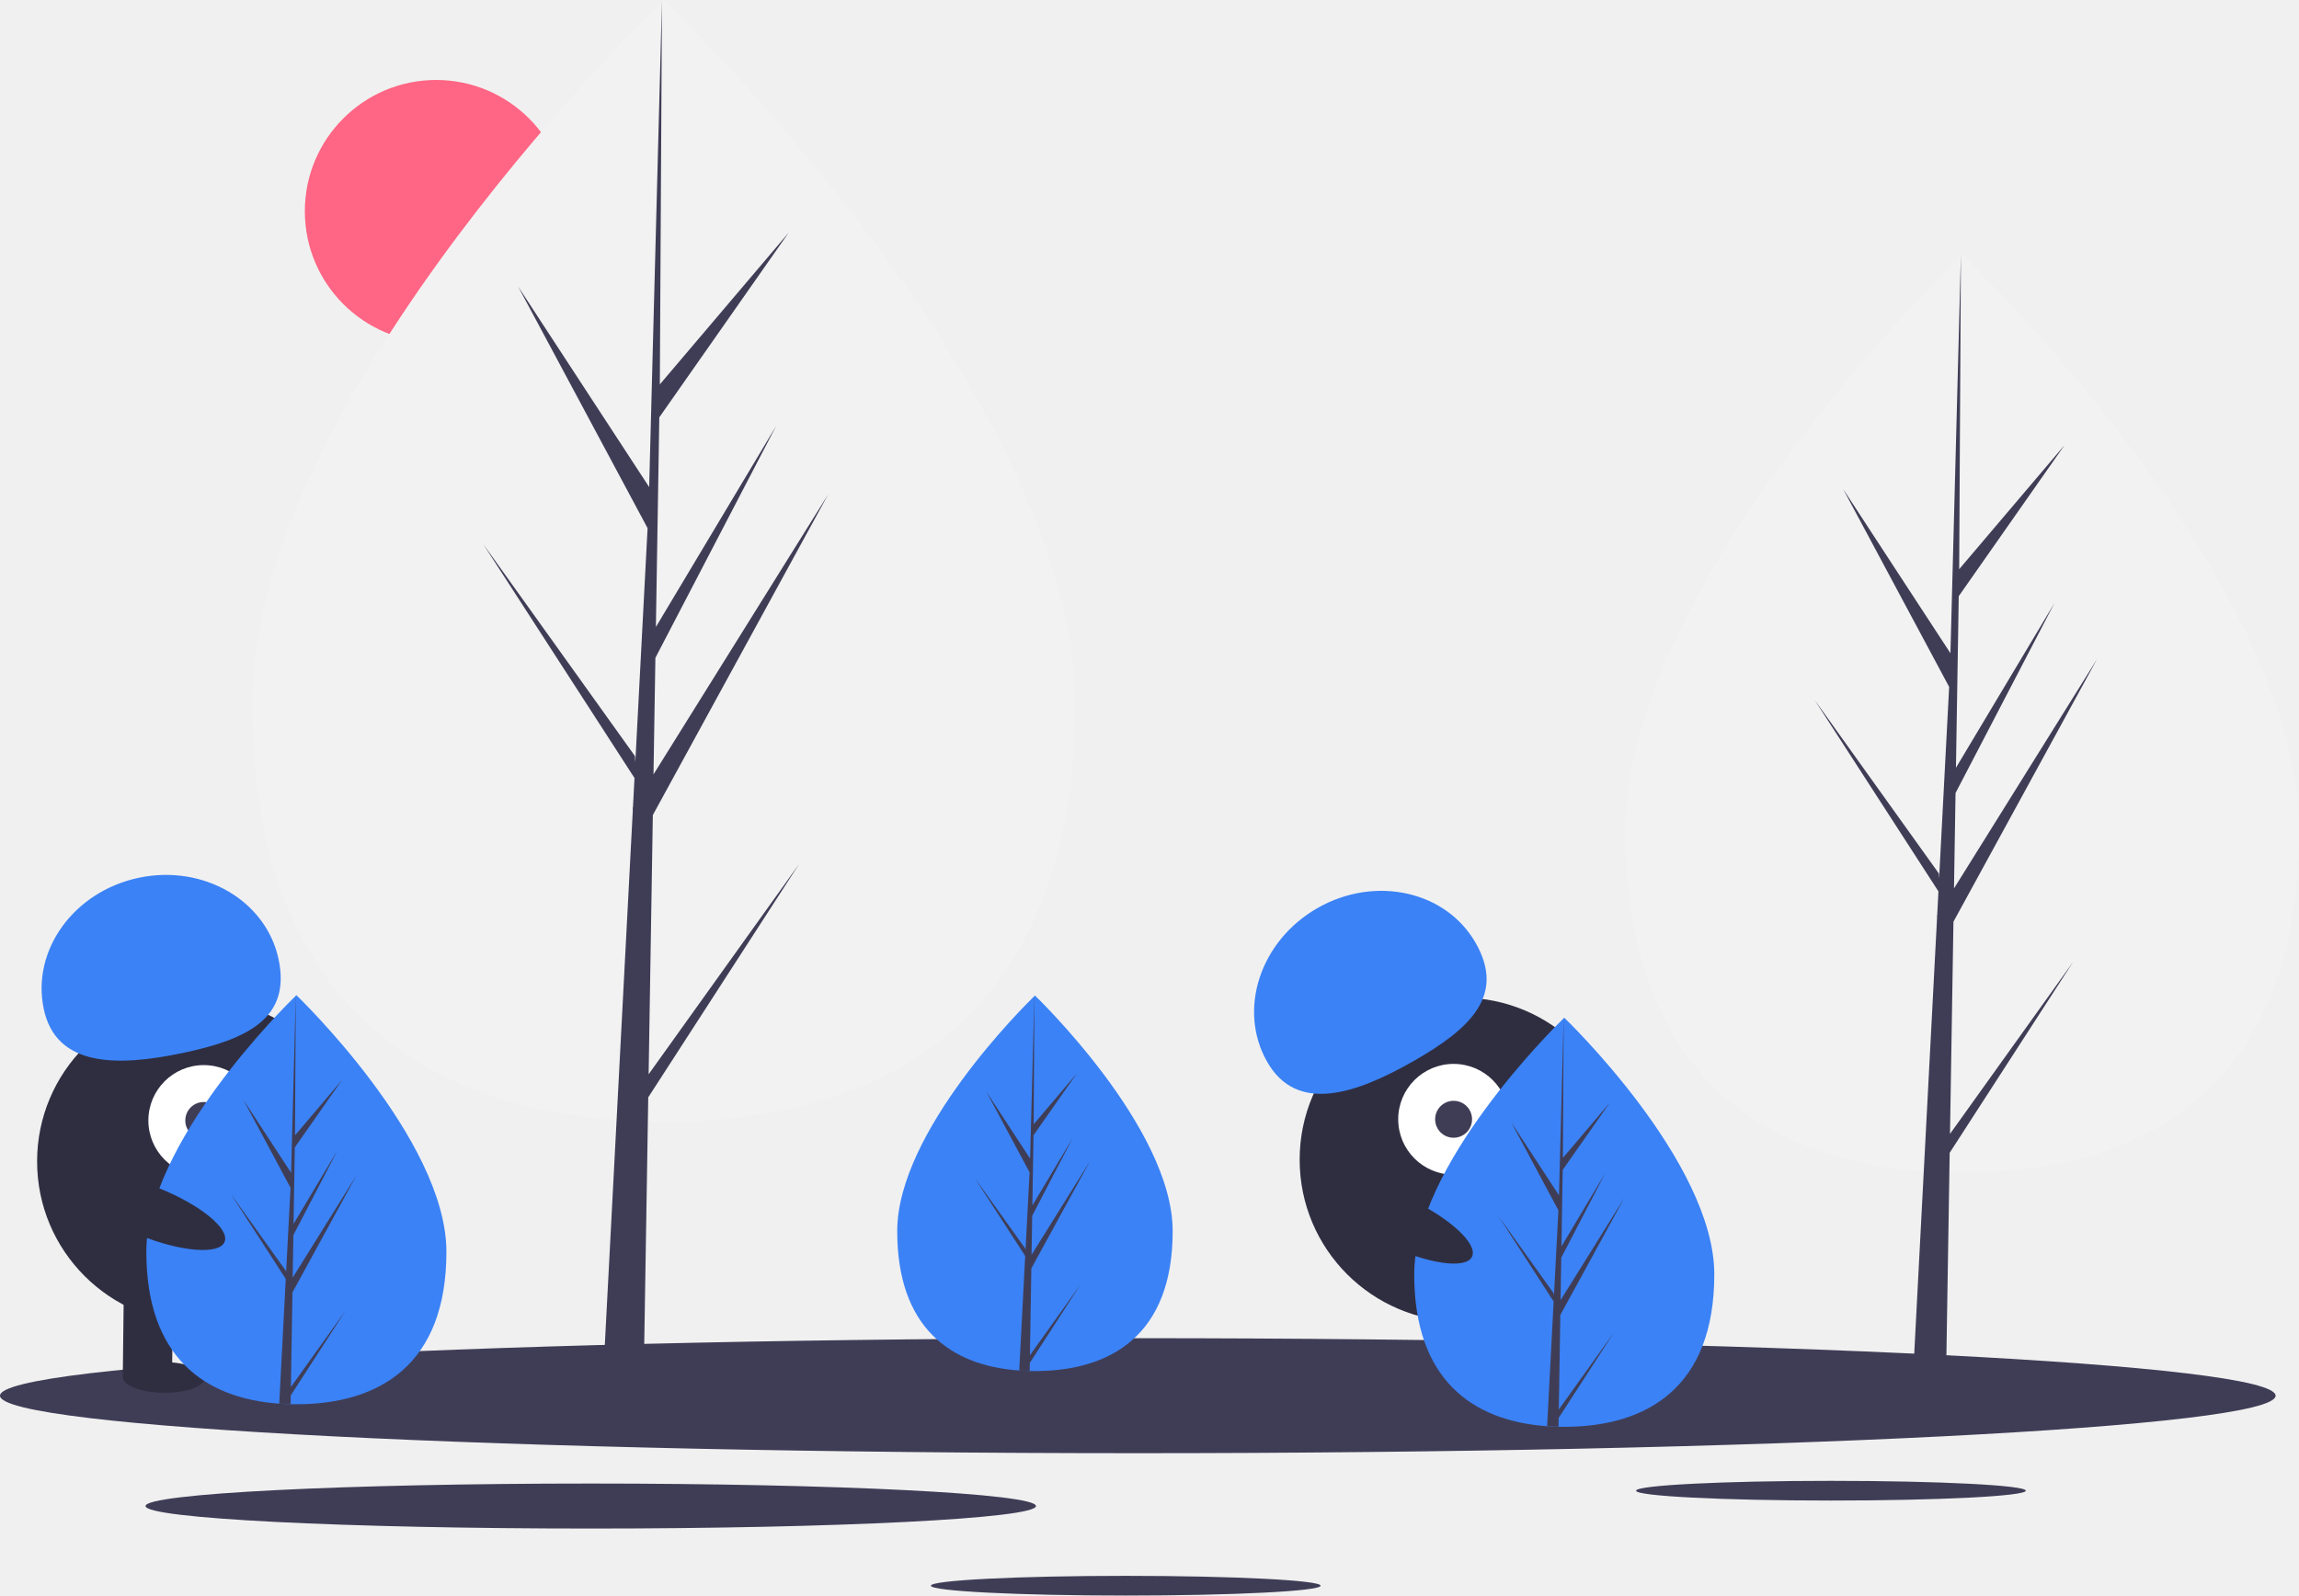
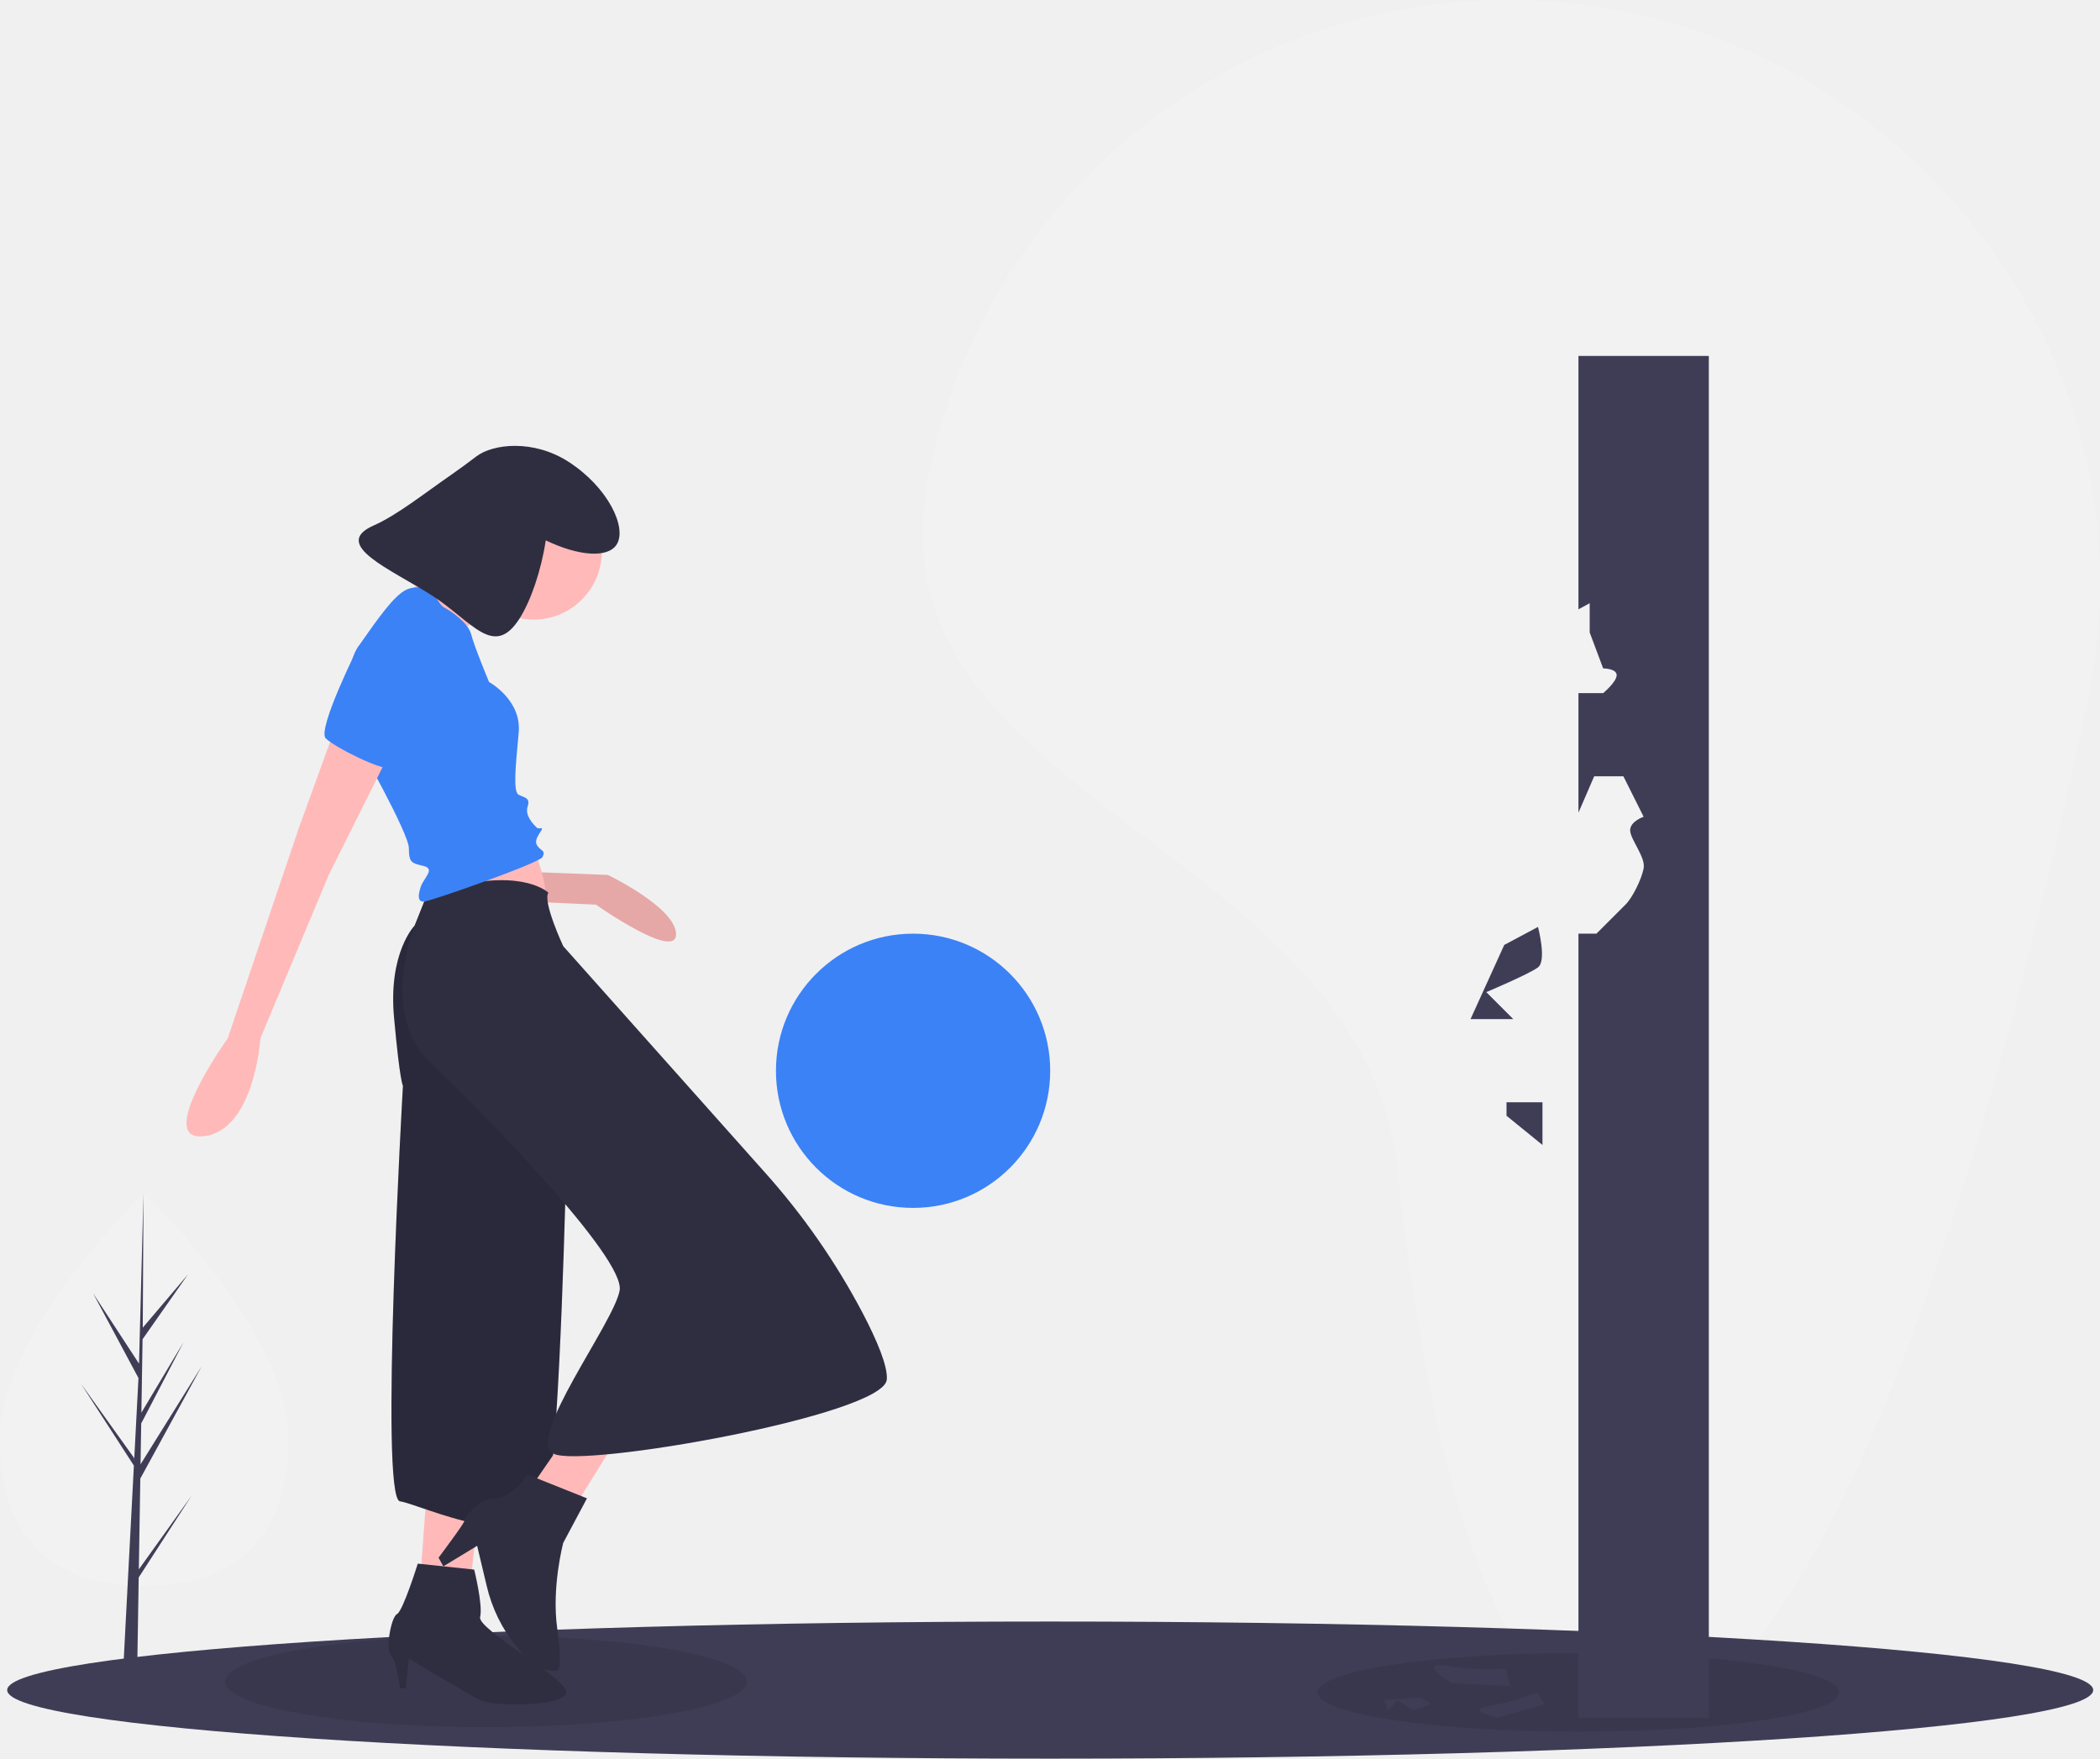
- <svg xmlns="http://www.w3.org/2000/svg" data-name="Layer 1" width="1120.592" height="777.916" viewBox="0 0 1120.592 777.916">
-   <circle cx="212.592" cy="103" r="64" fill="#ff6584" />
-   <path d="M563.68,404.164c0,151.011-89.774,203.739-200.516,203.739S162.649,555.175,162.649,404.164,363.165,61.042,363.165,61.042,563.68,253.152,563.68,404.164Z" transform="translate(-39.70387 -61.04208)" fill="#f2f2f2" />
-   <polygon points="316.156 523.761 318.21 397.378 403.674 241.024 318.532 377.552 319.455 320.725 378.357 207.605 319.699 305.687 319.699 305.687 321.359 203.481 384.433 113.423 321.621 187.409 322.658 0 316.138 248.096 316.674 237.861 252.547 139.704 315.646 257.508 309.671 371.654 309.493 368.625 235.565 265.329 309.269 379.328 308.522 393.603 308.388 393.818 308.449 394.99 293.29 684.589 313.544 684.589 315.974 535.005 389.496 421.285 316.156 523.761" fill="#3f3d56" />
-   <path d="M1160.296,466.014c0,123.61-73.484,166.77-164.132,166.77s-164.132-43.16-164.132-166.77S996.165,185.152,996.165,185.152,1160.296,342.404,1160.296,466.014Z" transform="translate(-39.70387 -61.04208)" fill="#f2f2f2" />
-   <polygon points="950.482 552.833 952.162 449.383 1022.119 321.4 952.426 433.154 953.182 386.639 1001.396 294.044 953.382 374.329 953.382 374.329 954.741 290.669 1006.369 216.952 954.954 277.514 955.804 124.11 950.467 327.188 950.906 318.811 898.414 238.464 950.064 334.893 945.173 428.327 945.027 425.847 884.514 341.294 944.844 434.608 944.232 446.293 944.123 446.469 944.173 447.428 931.764 684.478 948.343 684.478 950.332 562.037 1010.514 468.952 950.482 552.833" fill="#3f3d56" />
-   <ellipse cx="554.592" cy="680.479" rx="554.592" ry="28.034" fill="#3f3d56" />
-   <ellipse cx="892.445" cy="726.797" rx="94.989" ry="4.802" fill="#3f3d56" />
-   <ellipse cx="548.72" cy="773.114" rx="94.989" ry="4.802" fill="#3f3d56" />
-   <ellipse cx="287.944" cy="734.279" rx="217.014" ry="10.97" fill="#3f3d56" />
-   <circle cx="97.084" cy="566.27" r="79" fill="#2f2e41" />
-   <rect x="99.805" y="689.023" width="24" height="43" transform="translate(-31.32451 -62.31008) rotate(0.67509)" fill="#2f2e41" />
-   <rect x="147.802" y="689.589" width="24" height="43" transform="translate(-31.31452 -62.87555) rotate(0.67509)" fill="#2f2e41" />
-   <ellipse cx="119.546" cy="732.616" rx="7.5" ry="20" transform="translate(-654.1319 782.4795) rotate(-89.32491)" fill="#2f2e41" />
-   <ellipse cx="167.554" cy="732.182" rx="7.5" ry="20" transform="translate(-606.2547 830.0553) rotate(-89.32491)" fill="#2f2e41" />
-   <circle cx="99.319" cy="546.295" r="27" fill="#fff" />
-   <circle cx="99.319" cy="546.295" r="9" fill="#3f3d56" />
-   <path d="M61.026,552.946c-6.042-28.641,14.688-57.265,46.3-63.934s62.138,11.143,68.18,39.784-14.978,38.93-46.591,45.599S67.068,581.587,61.026,552.946Z" transform="translate(-39.70387 -61.04208)" fill="#3b82f6" />
-   <path d="M257.296,671.384c0,55.076-32.74,74.306-73.13,74.306q-1.404,0-2.803-.031c-1.871-.04-3.725-.129-5.556-.254-36.451-2.58-64.771-22.799-64.771-74.021,0-53.008,67.739-119.896,72.827-124.846l.009-.009c.196-.192.294-.285.294-.285S257.296,616.308,257.296,671.384Z" transform="translate(-39.70387 -61.04208)" fill="#3b82f6" />
-   <path d="M181.502,737.265l26.747-37.374-26.814,41.477-.071,4.291c-1.871-.04-3.725-.129-5.556-.254l2.883-55.103-.022-.428.049-.08.272-5.204-26.881-41.58,26.965,37.677.062,1.105,2.179-41.633-23.013-42.966,23.294,35.658,2.268-86.314.009-.294v.285l-.379,68.064,22.911-26.983-23.004,32.847-.606,37.276L204.185,621.958l-21.48,41.259-.339,20.723,31.056-49.791-31.171,57.023Z" transform="translate(-39.70387 -61.04208)" fill="#3f3d56" />
-   <circle cx="712.485" cy="565.415" r="79" fill="#2f2e41" />
-   <rect x="741.777" y="691.824" width="24" height="43" transform="translate(-215.9946 191.864) rotate(-17.08345)" fill="#2f2e41" />
-   <rect x="787.659" y="677.723" width="24" height="43" transform="matrix(0.95588, -0.29376, 0.29376, 0.95588, -209.8279, 204.7204)" fill="#2f2e41" />
-   <ellipse cx="767.887" cy="732.003" rx="20" ry="7.5" transform="translate(-220.8593 196.8331) rotate(-17.08345)" fill="#2f2e41" />
-   <ellipse cx="813.475" cy="716.946" rx="20" ry="7.5" transform="translate(-214.4248 209.561) rotate(-17.08345)" fill="#2f2e41" />
-   <circle cx="708.522" cy="545.71" r="27" fill="#fff" />
-   <circle cx="708.522" cy="545.71" r="9" fill="#3f3d56" />
-   <path d="M657.355,578.743c-14.49-25.433-3.478-59.016,24.594-75.009s62.576-8.341,77.065,17.093-2.391,41.644-30.463,57.637S671.845,604.176,657.355,578.743Z" transform="translate(-39.70387 -61.04208)" fill="#3b82f6" />
-   <path d="M611.296,661.299c0,50.557-30.054,68.21-67.13,68.21q-1.288,0-2.573-.029c-1.718-.037-3.419-.119-5.1-.233-33.461-2.368-59.457-20.929-59.457-67.948,0-48.659,62.181-110.059,66.852-114.603l.008-.008c.18-.176.27-.262.27-.262S611.296,610.742,611.296,661.299Z" transform="translate(-39.70387 -61.04208)" fill="#3b82f6" />
-   <path d="M541.72,721.774l24.553-34.307-24.614,38.074-.065,3.939c-1.718-.037-3.419-.119-5.1-.233l2.646-50.582-.02-.393.045-.074.249-4.777-24.675-38.168,24.753,34.585.057,1.014,2-38.217-21.125-39.44L541.806,625.928l2.082-79.232.008-.27v.262l-.348,62.48,21.031-24.769-21.117,30.152-.556,34.217,19.636-32.839-19.718,37.874-.311,19.023,28.508-45.706-28.614,52.344Z" transform="translate(-39.70387 -61.04208)" fill="#3f3d56" />
-   <path d="M875.296,682.384c0,55.076-32.74,74.306-73.13,74.306q-1.403,0-2.803-.031c-1.871-.04-3.725-.129-5.556-.254-36.451-2.58-64.771-22.799-64.771-74.021,0-53.008,67.739-119.896,72.827-124.846l.009-.009c.196-.192.294-.285.294-.285S875.296,627.308,875.296,682.384Z" transform="translate(-39.70387 -61.04208)" fill="#3b82f6" />
-   <path d="M799.502,748.265l26.747-37.374-26.814,41.477-.071,4.291c-1.871-.04-3.725-.129-5.556-.254l2.883-55.103-.022-.428.049-.08.272-5.204L770.108,654.011l26.965,37.677.062,1.105,2.179-41.633-23.013-42.966,23.294,35.658,2.268-86.314.009-.294v.285l-.379,68.064,22.911-26.983-23.004,32.847-.606,37.276L822.185,632.958l-21.48,41.259-.339,20.723,31.056-49.791-31.171,57.023Z" transform="translate(-39.70387 -61.04208)" fill="#3f3d56" />
-   <ellipse cx="721.517" cy="656.822" rx="12.4" ry="39.5" transform="translate(-220.8352 966.2232) rotate(-64.62574)" fill="#2f2e41" />
-   <ellipse cx="112.517" cy="651.822" rx="12.4" ry="39.5" transform="translate(-574.0794 452.7137) rotate(-68.15829)" fill="#2f2e41" />
+ <svg xmlns="http://www.w3.org/2000/svg" data-name="Layer 1" width="934.219" height="782.347" viewBox="0 0 934.219 782.347">
+   <path d="M754.715,579.477c39.873,381.522,192.901,330.194,306.92-209.086C1091.635,228.498,995.04,90.487,852.549,63.471s-279.904,66.595-306.92,209.086S739.64,435.233,754.715,579.477Z" transform="translate(-132.8907 -58.82664)" fill="#f2f2f2" />
+   <path d="M261.087,699.231c0,48.273-28.698,65.129-64.098,65.129s-64.098-16.855-64.098-65.129,64.098-109.685,64.098-109.685S261.087,650.957,261.087,699.231Z" transform="translate(-132.8907 -58.82664)" fill="#f2f2f2" />
+   <polygon points="61.763 698.148 62.42 657.748 89.74 607.767 62.522 651.41 62.818 633.244 81.647 597.084 62.896 628.437 62.896 628.437 63.426 595.765 83.589 566.977 63.51 590.628 63.842 530.719 61.757 610.027 61.929 606.756 41.429 575.378 61.6 613.036 59.69 649.525 59.633 648.556 36.001 615.536 59.561 651.978 59.323 656.541 59.28 656.61 59.299 656.984 54.453 749.559 60.928 749.559 61.705 701.743 85.208 665.39 61.763 698.148" fill="#f2f2f2" />
+   <path d="M261.087,699.231c0,48.273-28.698,65.129-64.098,65.129s-64.098-16.855-64.098-65.129,64.098-109.685,64.098-109.685S261.087,650.957,261.087,699.231Z" transform="translate(-132.8907 -58.82664)" fill="#f2f2f2" />
+   <polygon points="61.763 698.148 62.42 657.748 89.74 607.767 62.522 651.41 62.818 633.244 81.647 597.084 62.896 628.437 62.896 628.437 63.426 595.765 83.589 566.977 63.51 590.628 63.842 530.719 61.757 610.027 61.929 606.756 41.429 575.378 61.6 613.036 59.69 649.525 59.633 648.556 36.001 615.536 59.561 651.978 59.323 656.541 59.28 656.61 59.299 656.984 54.453 749.559 60.928 749.559 61.705 701.743 85.208 665.39 61.763 698.148" fill="#3f3d56" />
+   <ellipse cx="467.196" cy="751.847" rx="464" ry="30.5" fill="#3f3d56" />
+   <ellipse cx="216.196" cy="748.035" rx="116" ry="20.312" opacity="0.1" />
+   <ellipse cx="702.196" cy="752.847" rx="116" ry="17.5" opacity="0.1" />
+   <path d="M368.929,446.723l34.335,1.321s30.374,14.527,30.374,26.412-35.656-13.206-35.656-13.206l-29.053-1.321Z" transform="translate(-132.8907 -58.82664)" fill="#ffb9b9" />
+   <path d="M368.929,446.723l34.335,1.321s30.374,14.527,30.374,26.412-35.656-13.206-35.656-13.206l-29.053-1.321Z" transform="translate(-132.8907 -58.82664)" opacity="0.1" />
+   <path d="M370.25,436.159s6.603,15.847,5.282,23.771-51.503,5.282-51.503,5.282l7.924-23.771Z" transform="translate(-132.8907 -58.82664)" fill="#ffb9b9" />
+   <polygon points="189.818 663.901 187.177 699.557 209.627 700.877 213.588 666.542 189.818 663.901" fill="#ffb9b9" />
+   <path d="M322.708,457.288,317.426,470.494s-11.885,11.885-9.244,40.938,3.962,30.374,3.962,30.374S301.579,725.368,310.823,726.689s60.747,26.412,66.03-2.641S384.776,577.462,384.776,577.462L324.029,467.853Z" transform="translate(-132.8907 -58.82664)" fill="#2f2e41" />
+   <path d="M322.708,457.288,317.426,470.494s-11.885,11.885-9.244,40.938,3.962,30.374,3.962,30.374S301.579,725.368,310.823,726.689s60.747,26.412,66.03-2.641S384.776,577.462,384.776,577.462L324.029,467.853Z" transform="translate(-132.8907 -58.82664)" opacity="0.1" />
+   <polygon points="249.244 642.771 237.359 659.939 257.168 667.862 274.336 640.13 249.244 642.771" fill="#ffb9b9" />
+   <circle cx="237.359" cy="245.273" r="30.374" fill="#ffb9b9" />
+   <path d="M346.479,293.535s-26.412,27.732-34.335,29.053,27.732,23.771,27.732,23.771v-7.924s11.885-11.885,18.488-13.206S346.479,293.535,346.479,293.535Z" transform="translate(-132.8907 -58.82664)" fill="#ffb9b9" />
+   <path d="M325.35,450.685,317.426,470.494s-15.847,39.618,6.603,60.747S411.188,618.4,408.547,632.927s-41.785,65.874-29.477,72.555,147.009-17.09,148.33-32.937c.495-5.943-4.395-17.457-10.701-29.528a310.742,310.742,0,0,0-43.624-62.73L383.456,479.738s-9.244-19.809-6.603-23.771c0,0-10.565-10.565-42.259-2.641Z" transform="translate(-132.8907 -58.82664)" fill="#2f2e41" />
+   <path d="M318.747,754.421s-6.603,21.129-9.244,22.45-5.282,15.847-2.641,18.488,3.962,14.527,3.962,14.527h2.641l1.321-13.206s27.36,16.518,31.694,18.488c7.263,3.301,39.618,2.641,38.297-3.962s-39.618-27.732-38.297-33.015S343.838,757.063,343.838,757.063Z" transform="translate(-132.8907 -58.82664)" fill="#2f2e41" />
+   <path d="M394.02,725.368l-26.412-10.565s-6.603,10.565-14.527,10.565S338.999,734.973,339.438,735.453s-11.447,16.327-11.447,16.327l2.134,3.839,15.034-9.121,4.213,17.696a67.516,67.516,0,0,0,13.349,27.291c5.181,6.304,11.637,11.652,18.093,10.478,0,0,2.641,0,0-18.488s2.641-38.297,2.641-38.297Z" transform="translate(-132.8907 -58.82664)" fill="#2f2e41" />
+   <path d="M325.35,321.267s2.641,6.603,5.282,7.924,10.565,6.603,11.885,11.885,7.924,21.129,7.924,21.129,14.527,7.924,13.206,22.45-2.641,26.412,0,27.732,5.282,1.321,3.962,5.282,2.641,7.924,3.962,9.244,3.962-1.321,1.321,2.641-1.321,5.282,0,6.603,2.641,1.321,1.321,3.962-50.183,19.809-52.824,19.809-2.641-2.641-1.321-6.603,6.603-7.924,1.321-9.244-6.603-1.321-6.603-7.924-22.45-46.221-22.45-46.221-9.244-30.374,0-43.58S308.182,323.908,313.464,321.267,325.35,321.267,325.35,321.267Z" transform="translate(-132.8907 -58.82664)" fill="#3b82f6" />
+   <path d="M281.77,383.335,265.923,426.914l-31.694,93.762S201.214,566.897,223.664,564.256s25.091-43.58,25.091-43.58l30.374-72.633L306.861,392.579Z" transform="translate(-132.8907 -58.82664)" fill="#ffb9b9" />
+   <path d="M297.617,345.038l-5.282,1.321s-18.488,36.977-14.527,40.938,25.091,14.527,29.053,13.206,9.244-39.618,9.244-39.618Z" transform="translate(-132.8907 -58.82664)" fill="#3b82f6" />
+   <path d="M299.173,292.568c10.246-4.505,22.644-14.368,34.418-22.506,3.816-2.638,7.531-5.406,11.228-8.208,7.451-5.647,25.382-7.606,40.858,2.318,17.688,11.342,26.32,29.437,21.531,36.906-3.959,6.175-17.102,5.092-31.532-1.876-2.029,13.519-6.668,26.992-11.736,34.896-11.468,17.885-21.116,1.023-39.001-10.444S279.725,301.12,299.173,292.568Z" transform="translate(-132.8907 -58.82664)" fill="#2f2e41" />
+   <circle cx="406.196" cy="476.347" r="61" fill="#3b82f6" />
+   <path d="M835.087,217.173V329.882l5-2.708v13l6,16s6,0,6,3-6,8-6,8h-11v53.173l7-16.173h13l9,18s-6,2-6,6,7,12,6,17-5,13-8,16l-13,13h-8v349h58v-606Z" transform="translate(-132.8907 -58.82664)" fill="#3f3d56" />
+   <path d="M802.087,479.173l15-8s4,15,0,18-23,11-23,11l12,12h-19Z" transform="translate(-132.8907 -58.82664)" fill="#3f3d56" />
+   <path d="M764.717,814.1l4.791,2.632s-6.391,3.158-8.057,2.581-6.78-4.218-6.78-4.218l-4.403,4.744-1.533-4.787Z" transform="translate(-132.8907 -58.82664)" fill="#3f3d56" />
+   <path d="M778.609,807.637s-16.183-10.155-2.072-7.727a109.907,109.907,0,0,0,26.219,1.251l2.072,7.727Z" transform="translate(-132.8907 -58.82664)" fill="#3f3d56" />
+   <path d="M799.034,822.94s-15.017-3.358-3.366-5.258a96.314,96.314,0,0,0,20.917-5.979l3.366,5.258Z" transform="translate(-132.8907 -58.82664)" fill="#3f3d56" />
+   <polygon points="670.196 496.347 670.196 490.347 686.196 490.347 686.196 509.347 670.196 496.347" fill="#3f3d56" />
</svg>
